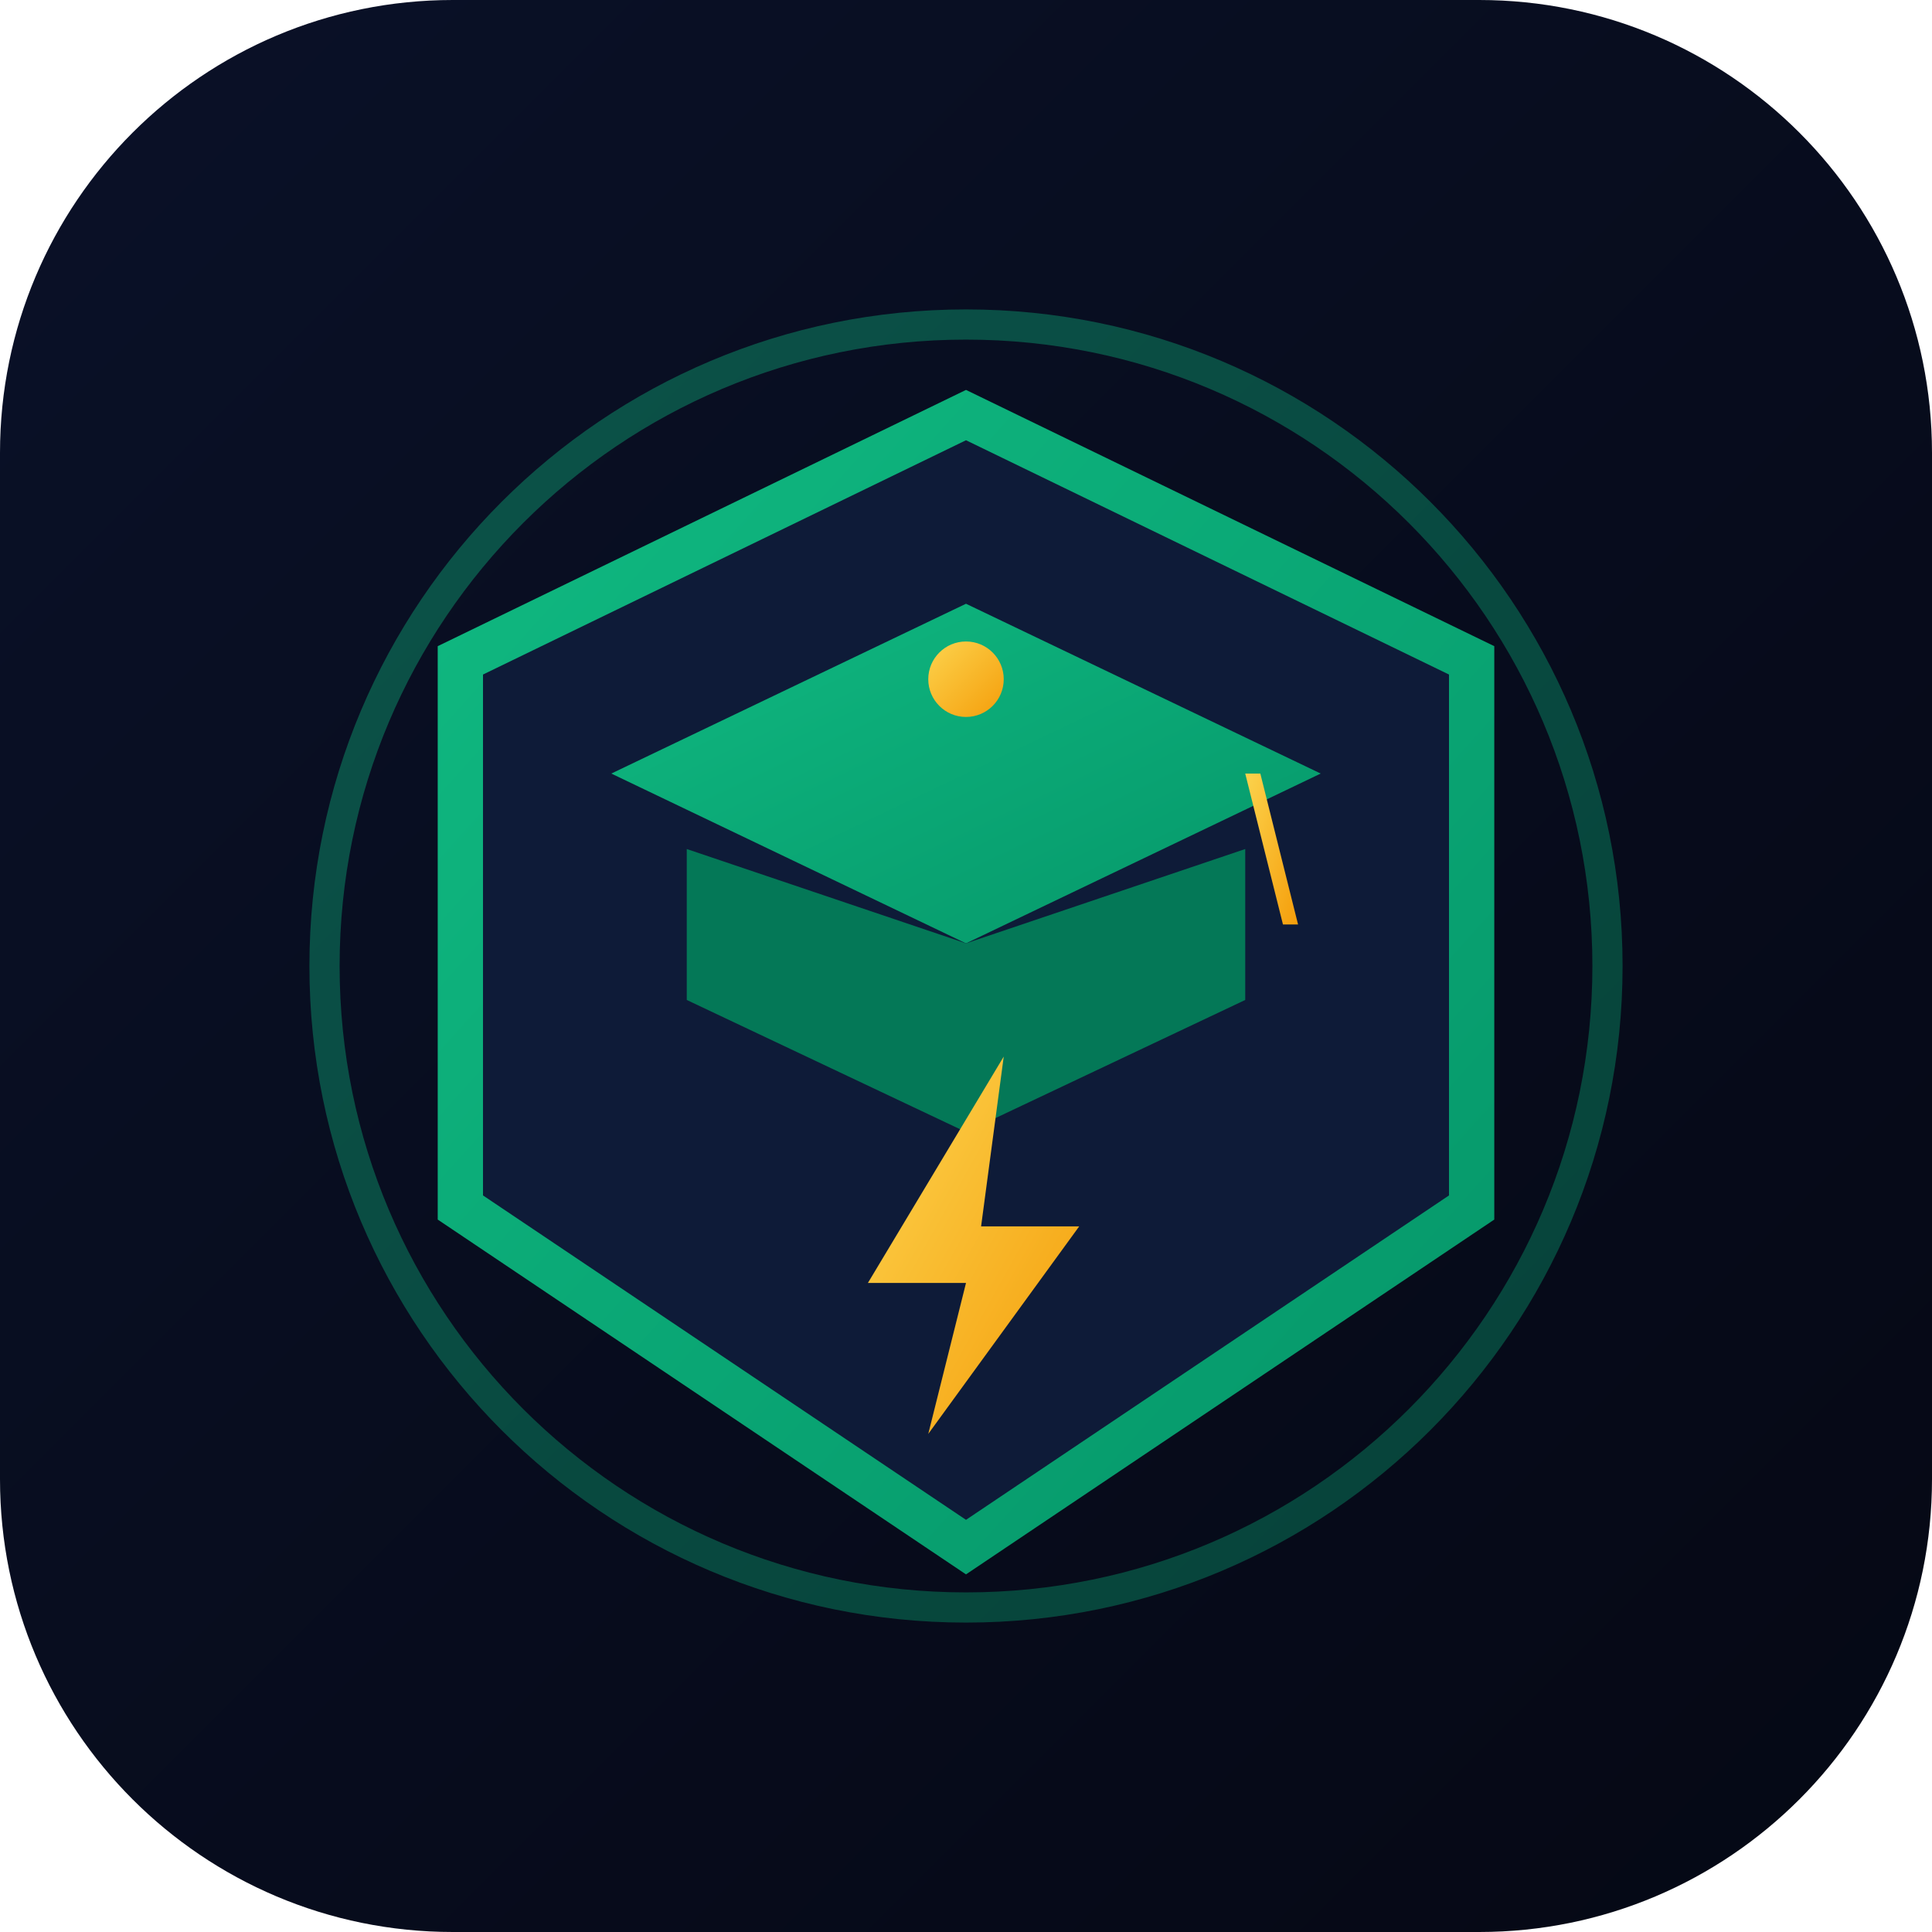
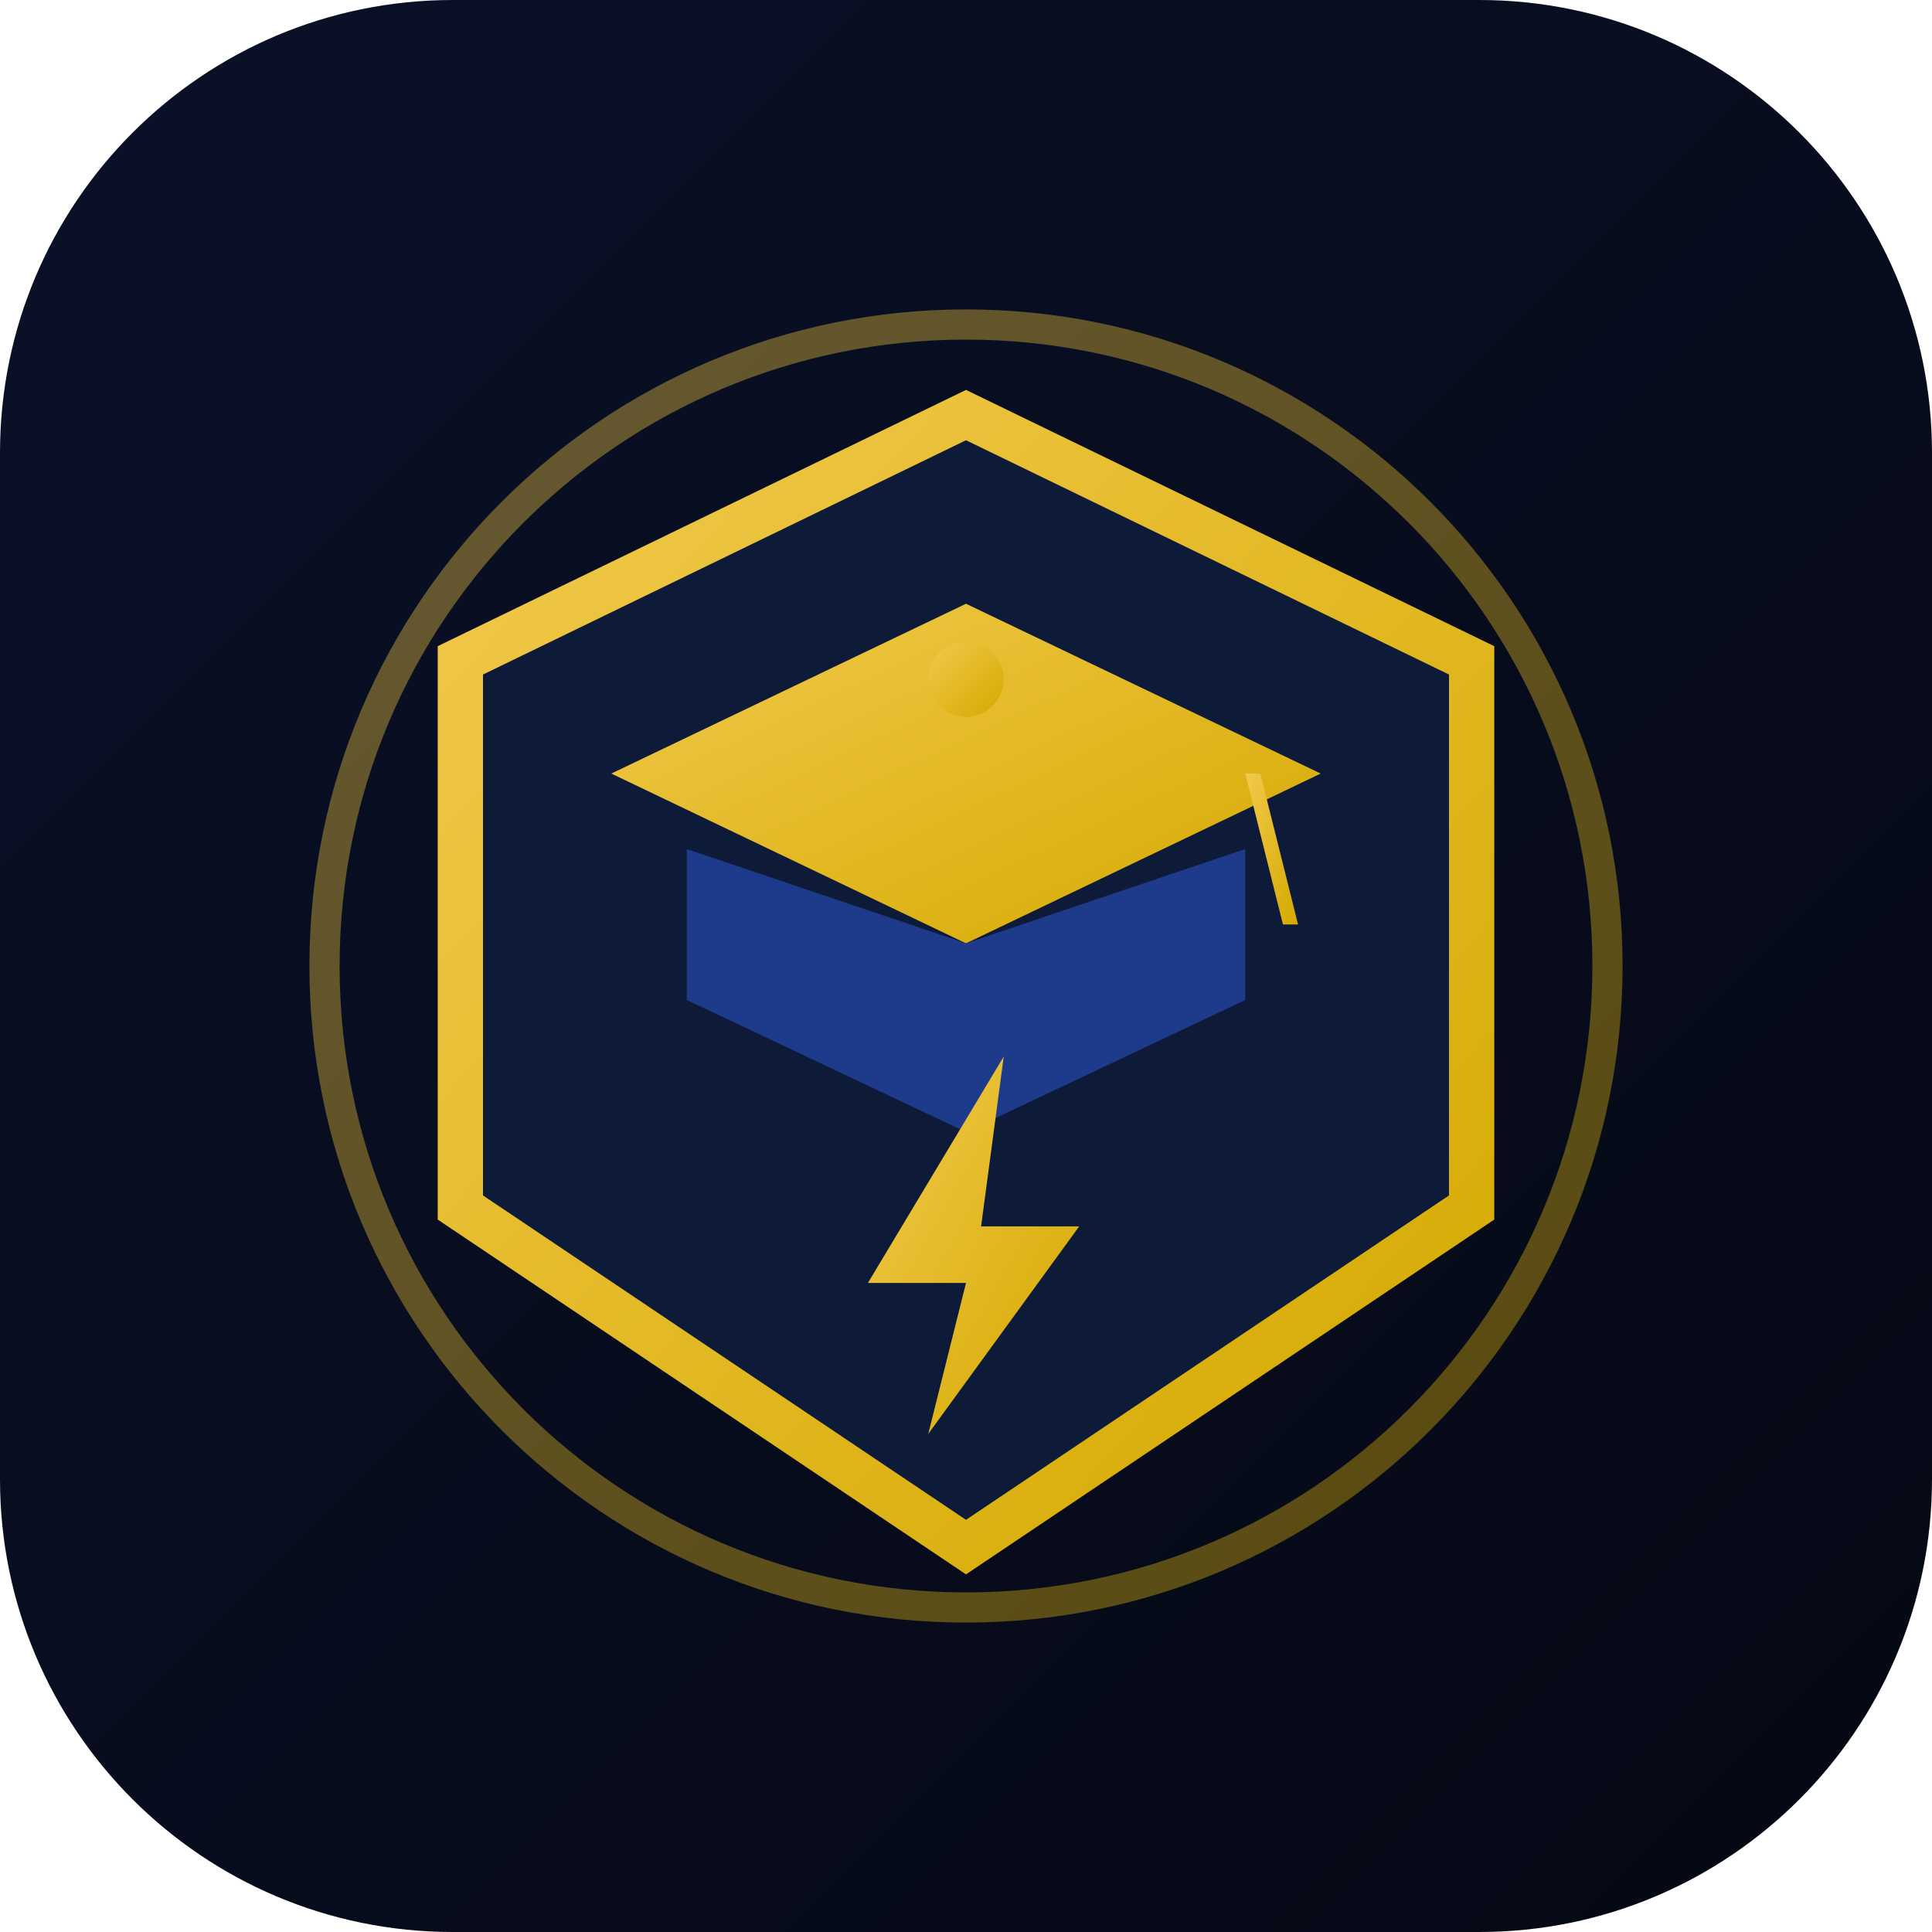
<svg xmlns="http://www.w3.org/2000/svg" viewBox="0 0 512 512" width="100%" height="100%">
  <defs>
    <linearGradient id="bgFavicon" x1="0%" y1="0%" x2="100%" y2="100%">
      <stop offset="0%" stop-color="#0A1128" />
      <stop offset="100%" stop-color="#050814" />
    </linearGradient>
    <linearGradient id="accentFavicon" x1="0%" y1="0%" x2="100%" y2="100%">
-       <stop offset="0%" stop-color="#10B981" />
-       <stop offset="100%" stop-color="#059669" />
+       <stop offset="0%" stop-color="#F2C94C" />
+       <stop offset="100%" stop-color="#D4A900" />
    </linearGradient>
    <linearGradient id="goldFavicon" x1="0%" y1="0%" x2="100%" y2="100%">
-       <stop offset="0%" stop-color="#FCD34D" />
-       <stop offset="100%" stop-color="#F59E0B" />
+       <stop offset="0%" stop-color="#F2C94C" />
+       <stop offset="100%" stop-color="#D4A900" />
    </linearGradient>
  </defs>
  <rect width="512" height="512" rx="120" fill="url(#bgFavicon)" />
  <circle cx="256" cy="256" r="170" fill="none" stroke="url(#accentFavicon)" stroke-width="8" opacity="0.4" />
  <polygon points="256,110 390,175 390,320 256,410 122,320 122,175" fill="#0E1B38" stroke="url(#accentFavicon)" stroke-width="12" />
  <polygon points="256,160 350,205 256,250 162,205" fill="url(#accentFavicon)" />
-   <polygon points="256,250 330,225 330,265 256,300 182,265 182,225" fill="#047857" />
+   <polygon points="256,250 330,225 330,265 256,300 182,265 182,225" fill="#1E3A8A" />
  <circle cx="256" cy="180" r="10" fill="url(#goldFavicon)" />
  <path d="M 330 205 L 340 245 L 344 245 L 334 205 Z" fill="url(#goldFavicon)" />
  <polygon points="266,280 230,340 256,340 246,380 286,325 260,325" fill="url(#goldFavicon)" />
</svg>
